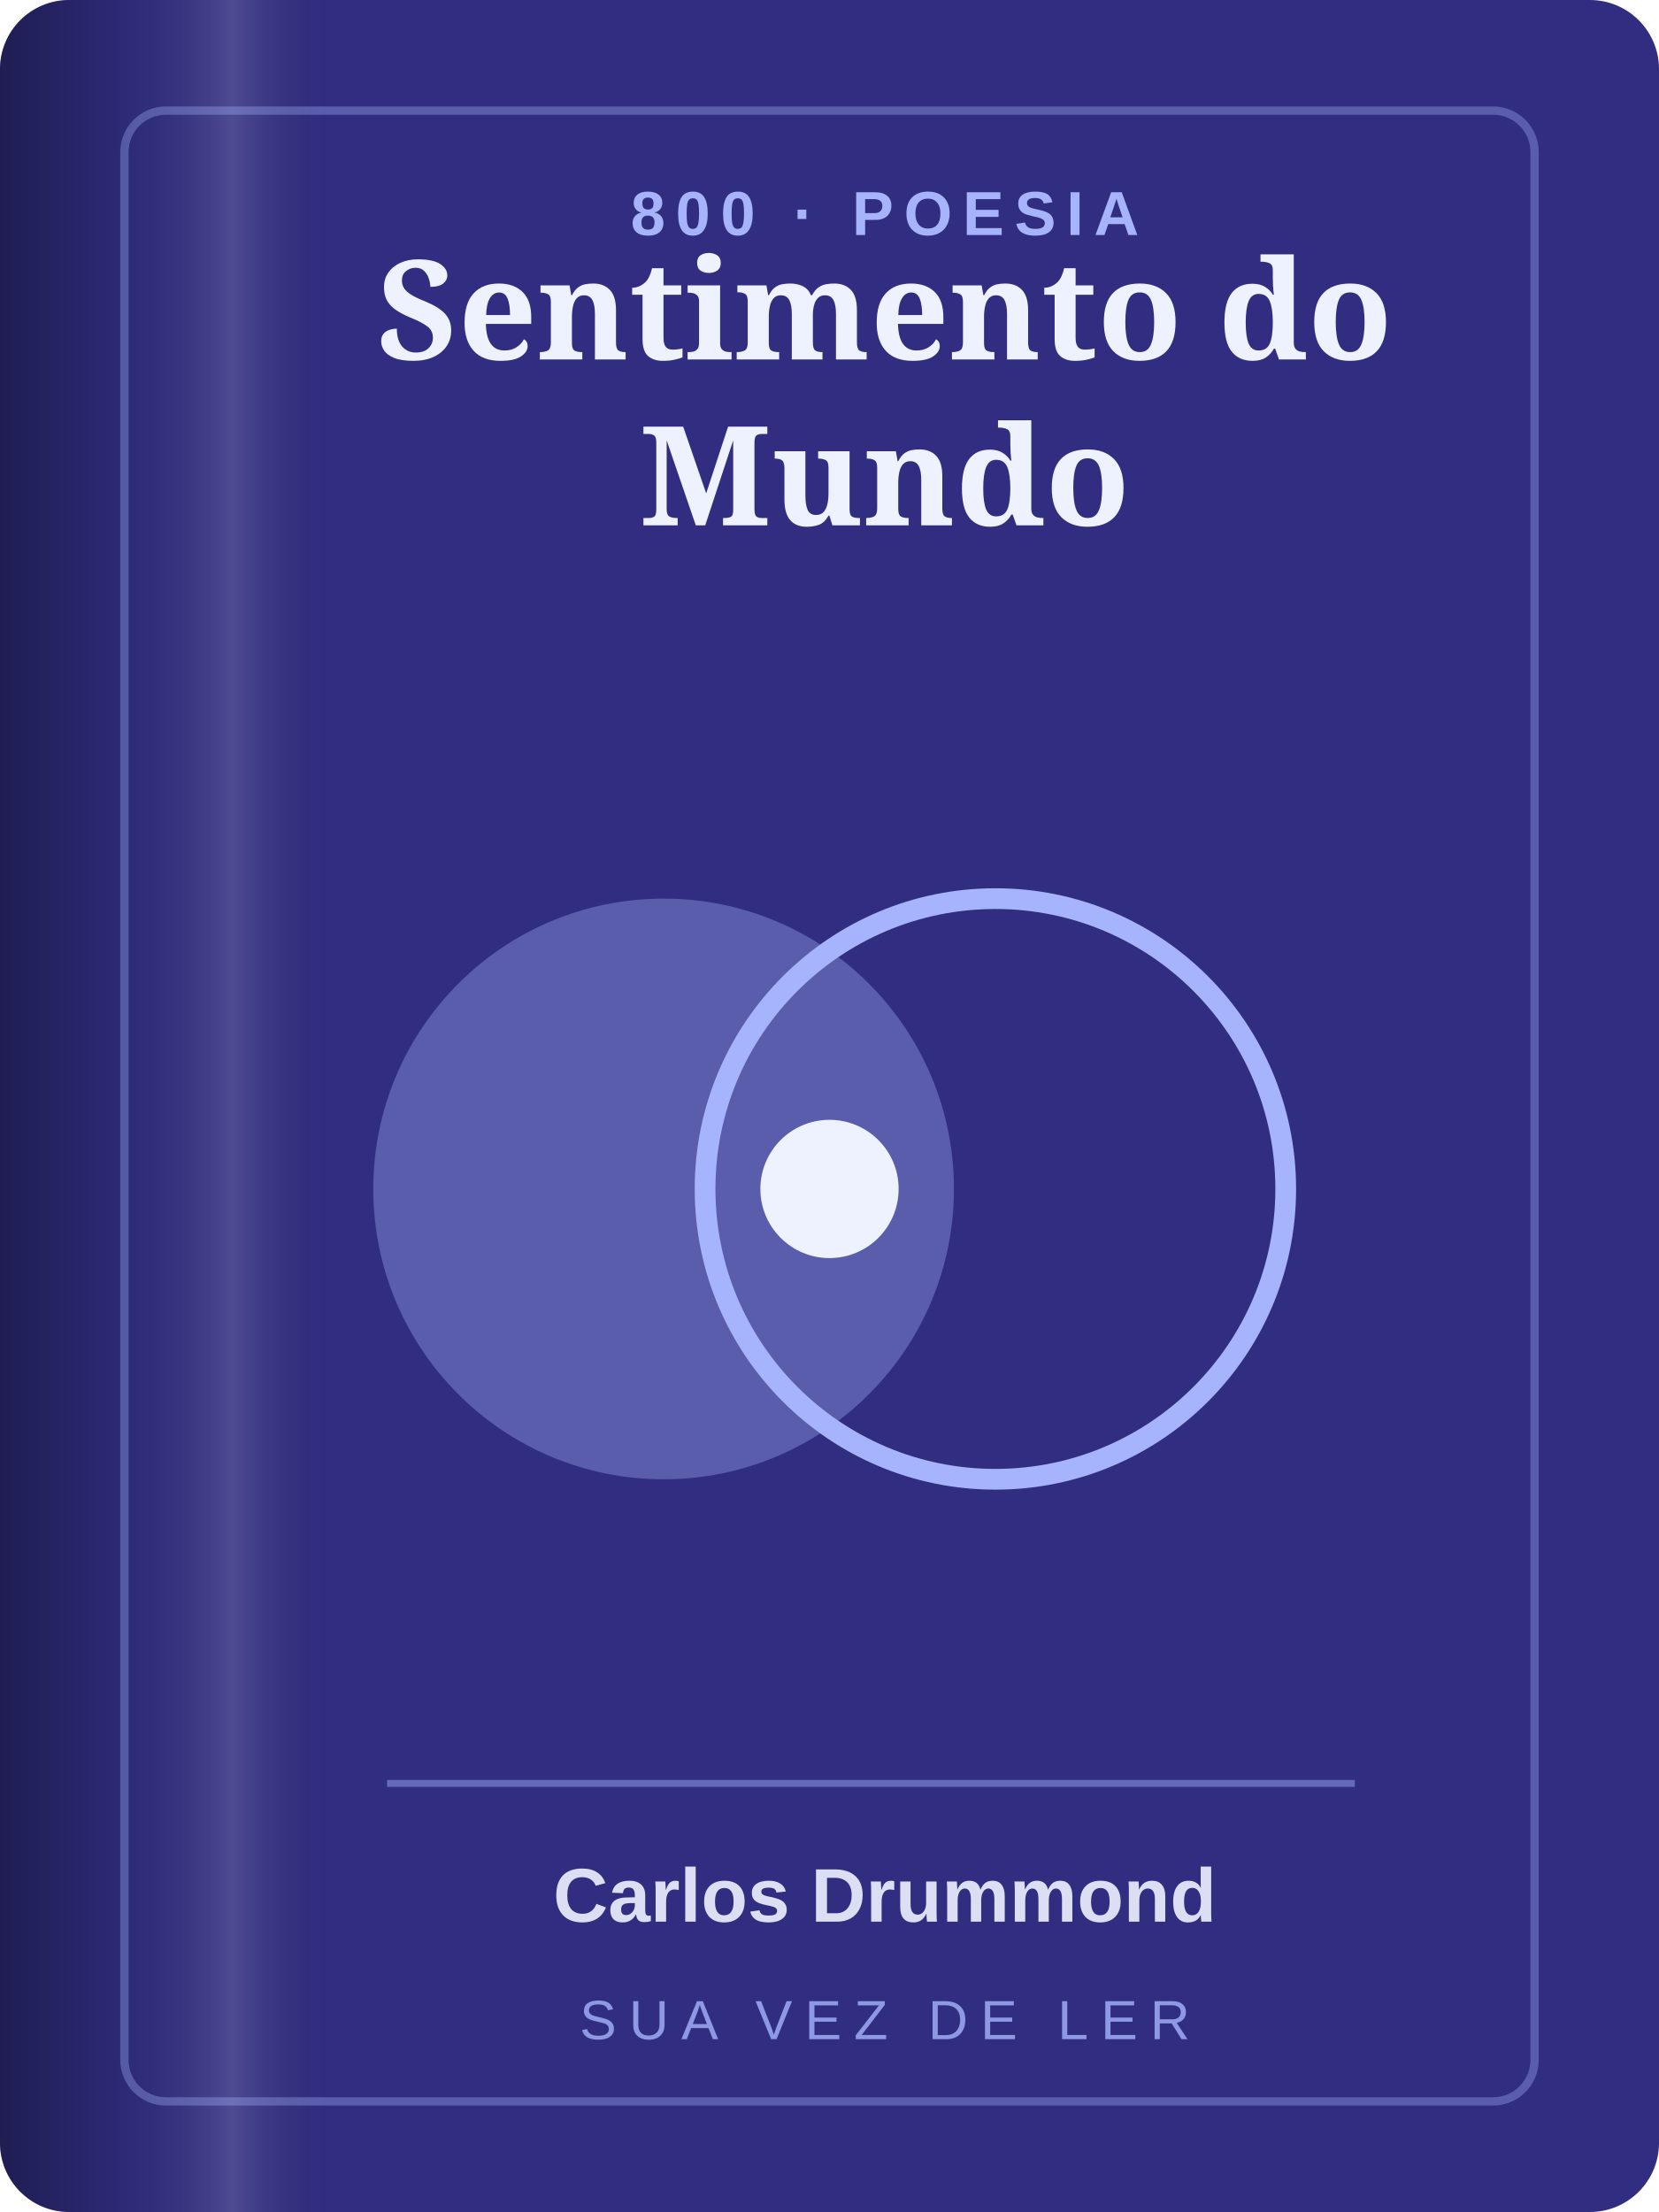
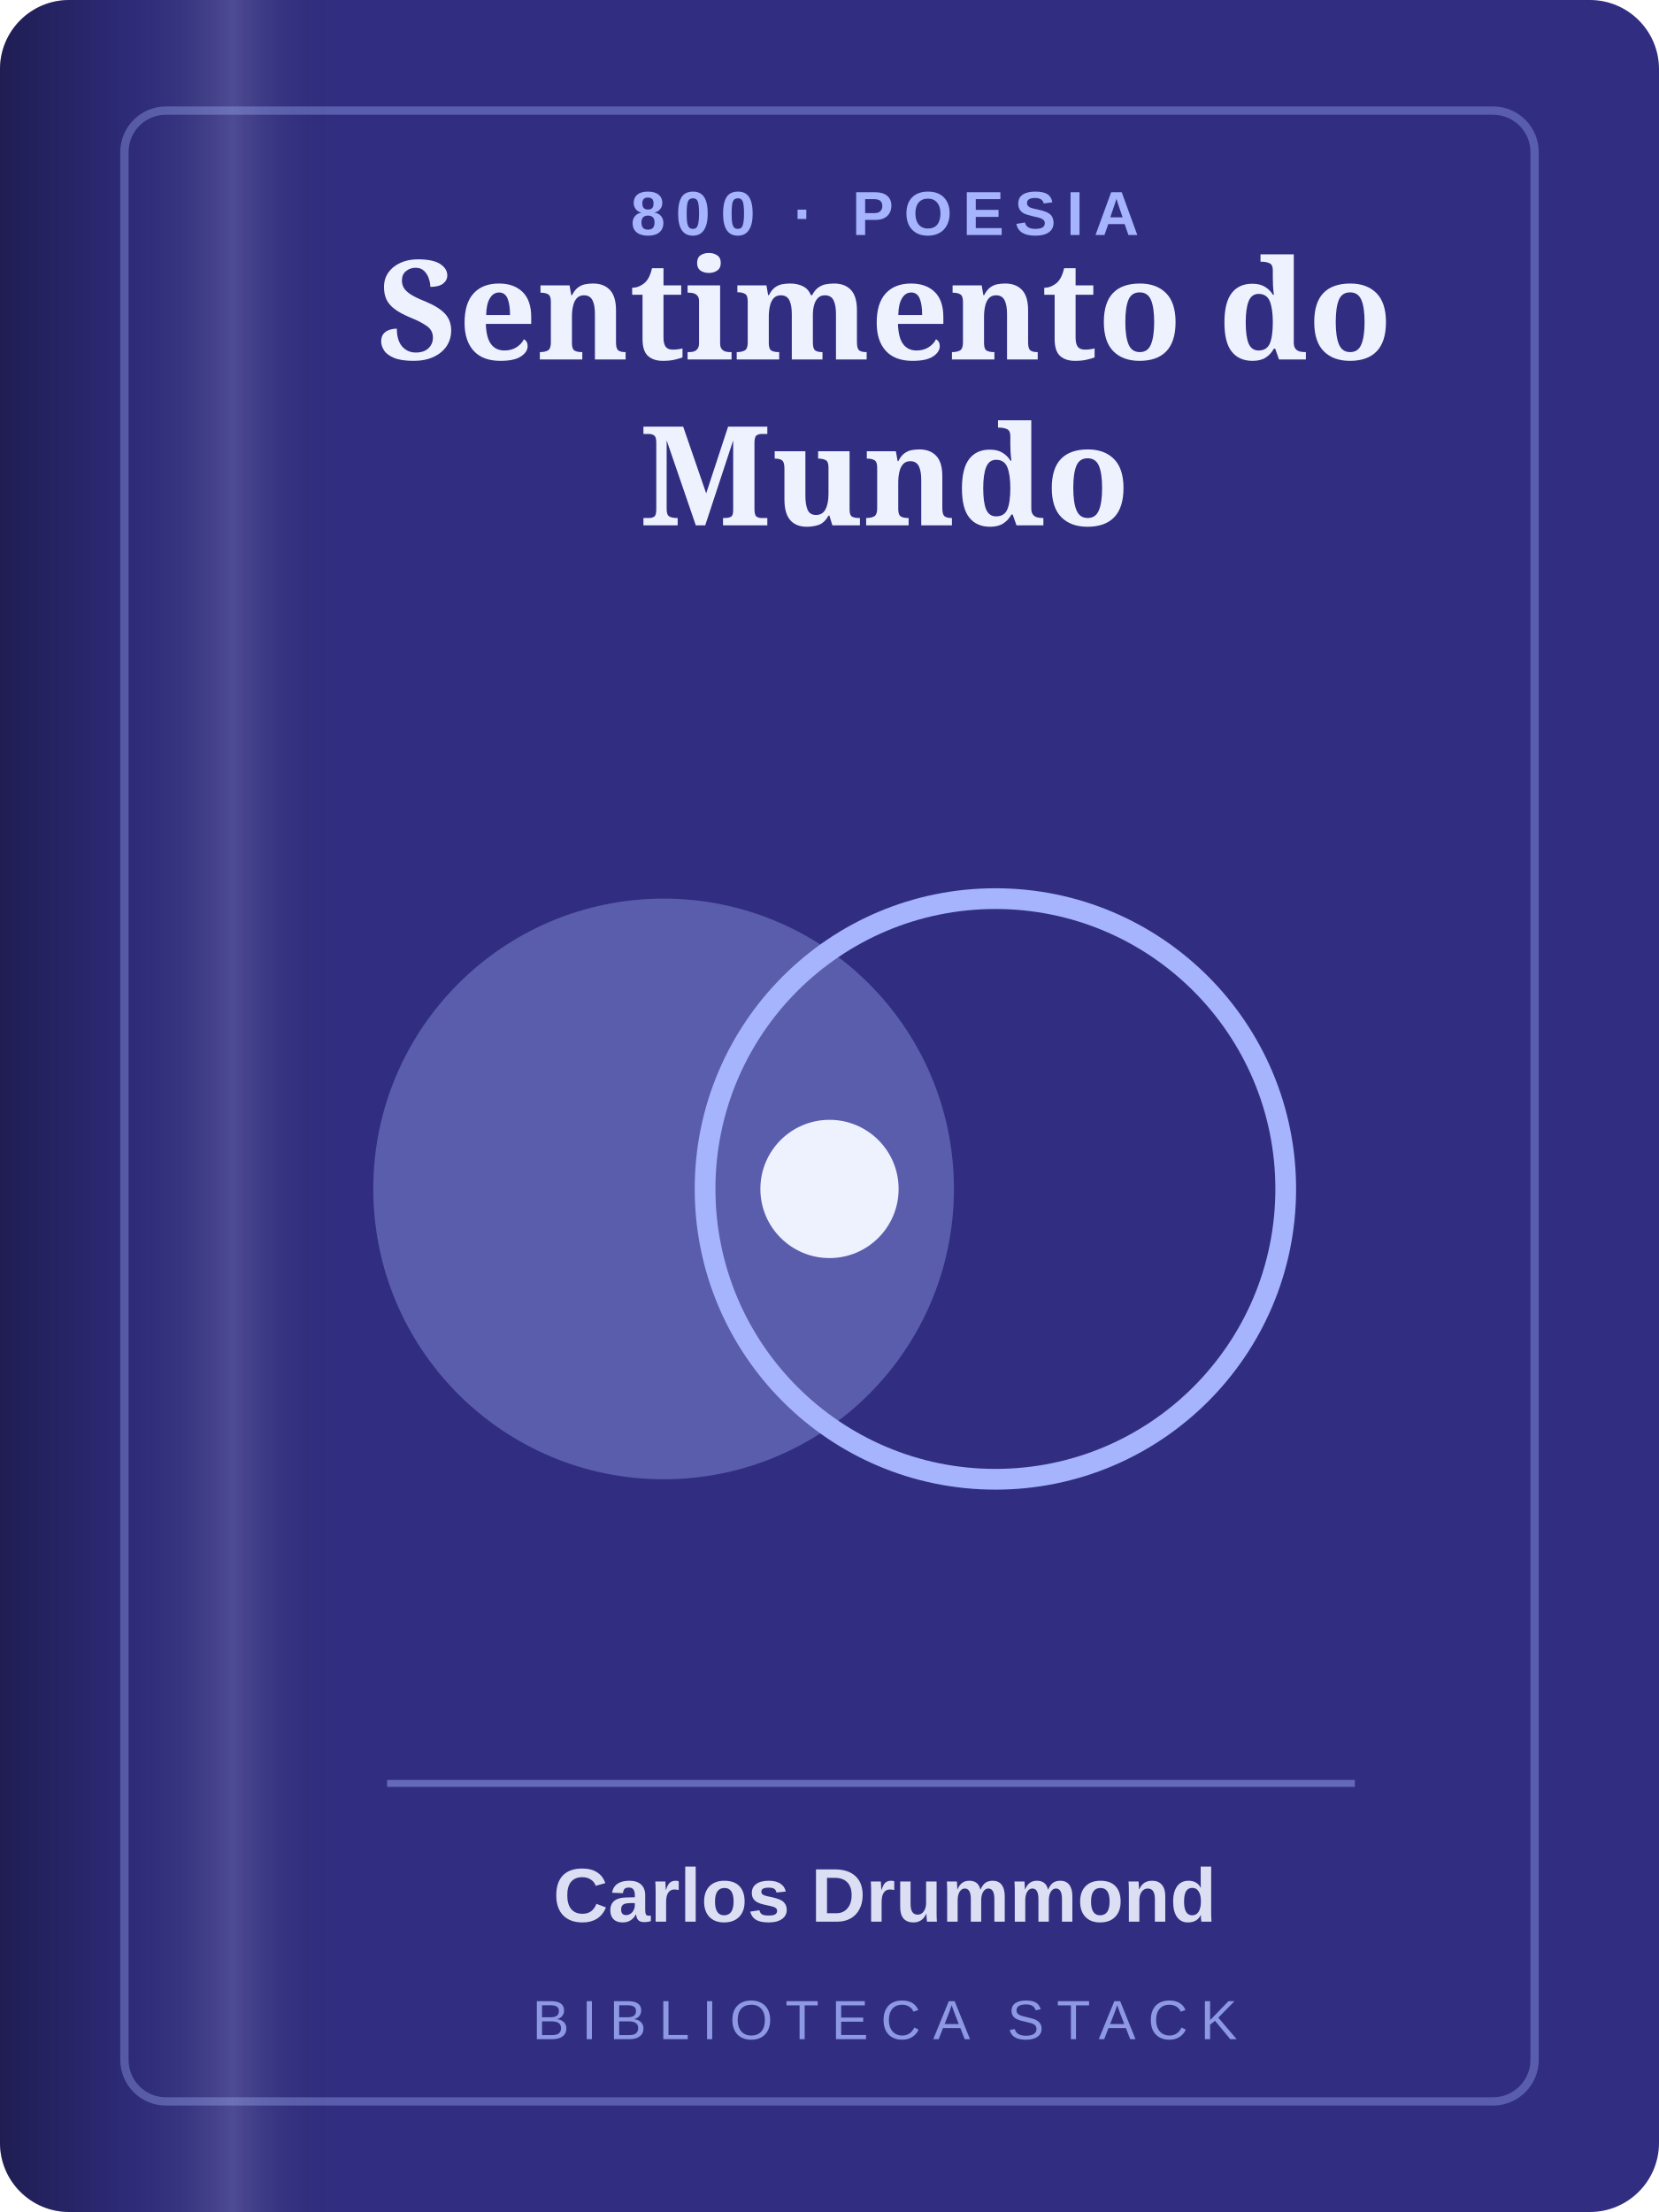
<svg xmlns="http://www.w3.org/2000/svg" viewBox="0 0 240 320" width="240" height="320">
  <defs>
    <linearGradient id="spine8" x1="0" y1="0" x2="1" y2="0">
      <stop offset="0%" stop-color="#000000" stop-opacity="0.36" />
      <stop offset="8%" stop-color="#000000" stop-opacity="0.06" />
      <stop offset="14%" stop-color="#FFFFFF" stop-opacity="0.14" />
      <stop offset="20%" stop-color="#000000" stop-opacity="0" />
    </linearGradient>
  </defs>
  <rect width="240" height="320" rx="10" fill="#312E81" />
  <rect width="240" height="320" rx="10" fill="url(#spine8)" />
  <rect x="18" y="16" width="204" height="288" rx="6" fill="none" stroke="#A5B4FC" stroke-opacity="0.35" stroke-width="1.2" />
  <text x="128" y="34" text-anchor="middle" font-family="Arial, sans-serif" font-size="9" font-weight="700" letter-spacing="1.5" fill="#A5B4FC">800 · POESIA</text>
  <text x="128" y="52" text-anchor="middle" font-family="Georgia, serif" font-weight="700" font-size="20" fill="#EEF2FF">Sentimento do</text>
  <text x="128" y="76" text-anchor="middle" font-family="Georgia, serif" font-weight="700" font-size="20" fill="#EEF2FF">Mundo</text>
  <circle cx="96" cy="172" r="42" fill="#A5B4FC" opacity="0.35" />
  <circle cx="144" cy="172" r="42" fill="none" stroke="#A5B4FC" stroke-width="3" />
  <circle cx="120" cy="172" r="10" fill="#EEF2FF" />
  <line x1="56" y1="258" x2="196" y2="258" stroke="#A5B4FC" stroke-opacity="0.45" stroke-width="1" />
  <text x="128" y="278" text-anchor="middle" font-family="Arial, sans-serif" font-size="11" font-weight="600" fill="#EEF2FF" opacity="0.9">Carlos Drummond</text>
-   <text x="128" y="295" text-anchor="middle" font-family="Arial, sans-serif" font-size="8" letter-spacing="1.8" fill="#A5B4FC" opacity="0.8">SUA VEZ DE LER</text>
+   <text x="128" y="295" text-anchor="middle" font-family="Arial, sans-serif" font-size="8" letter-spacing="1.8" fill="#A5B4FC" opacity="0.8">BIBLIOTECA STACK</text>
</svg>
